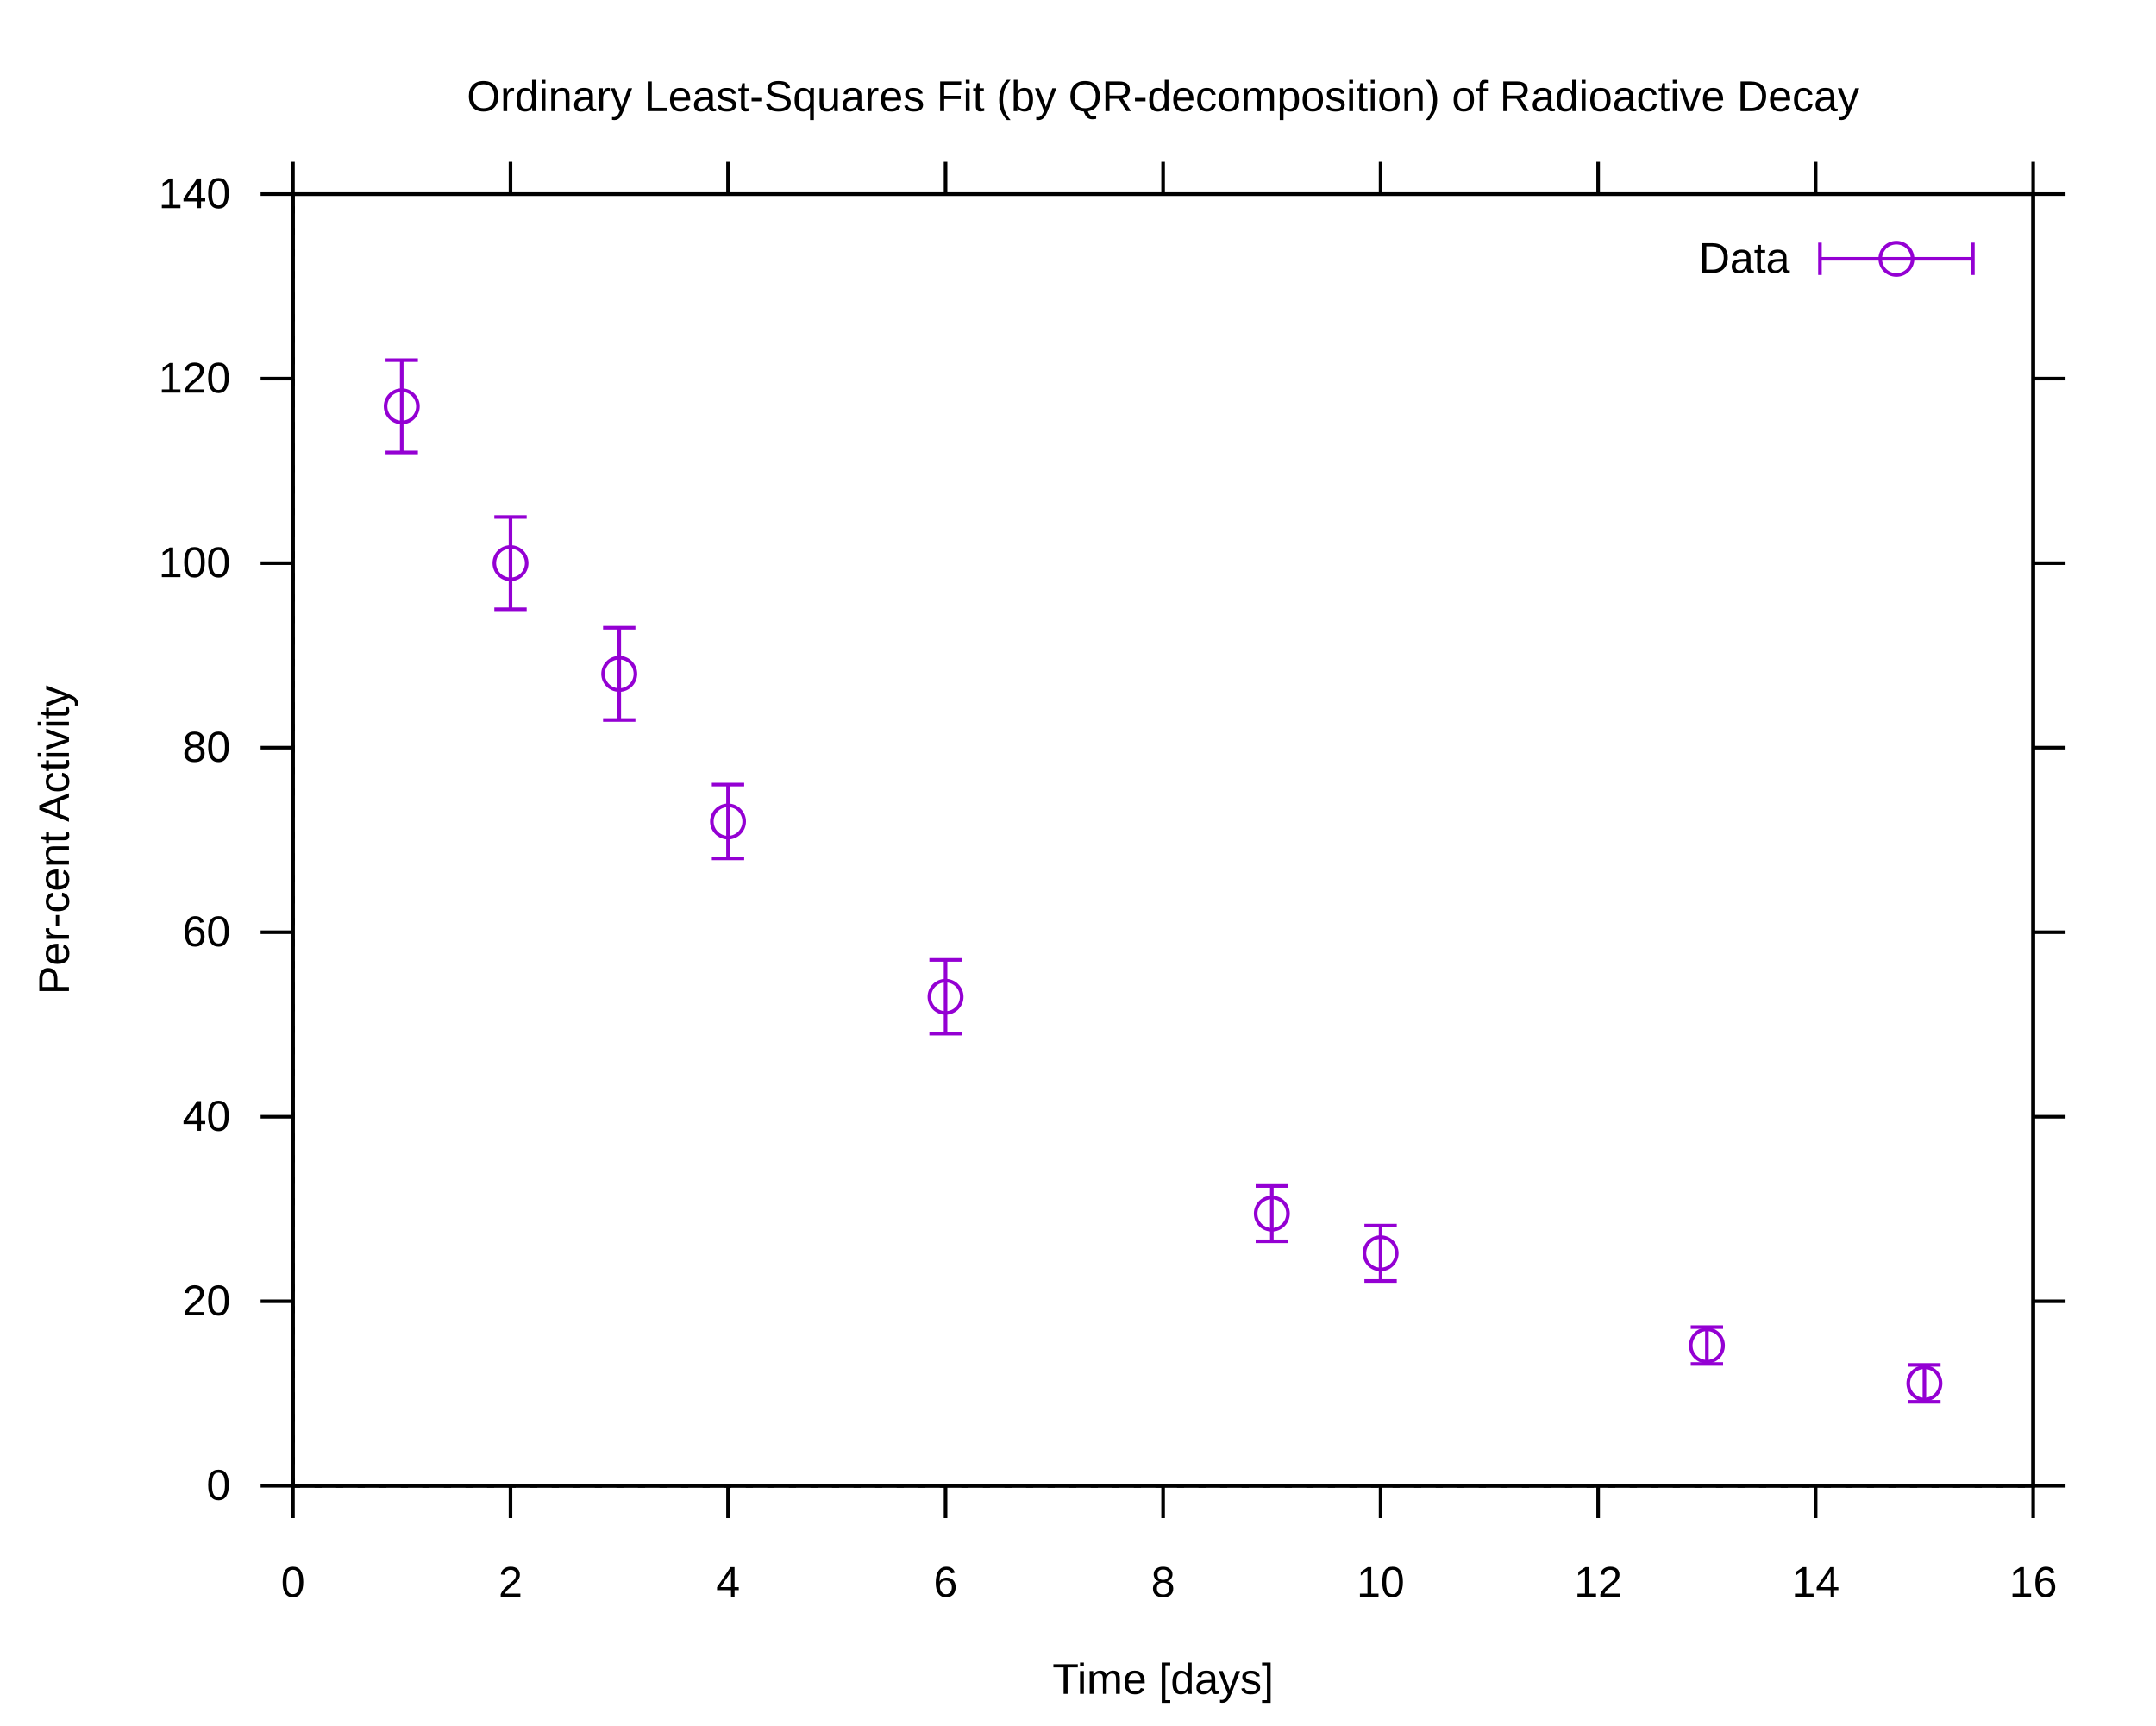
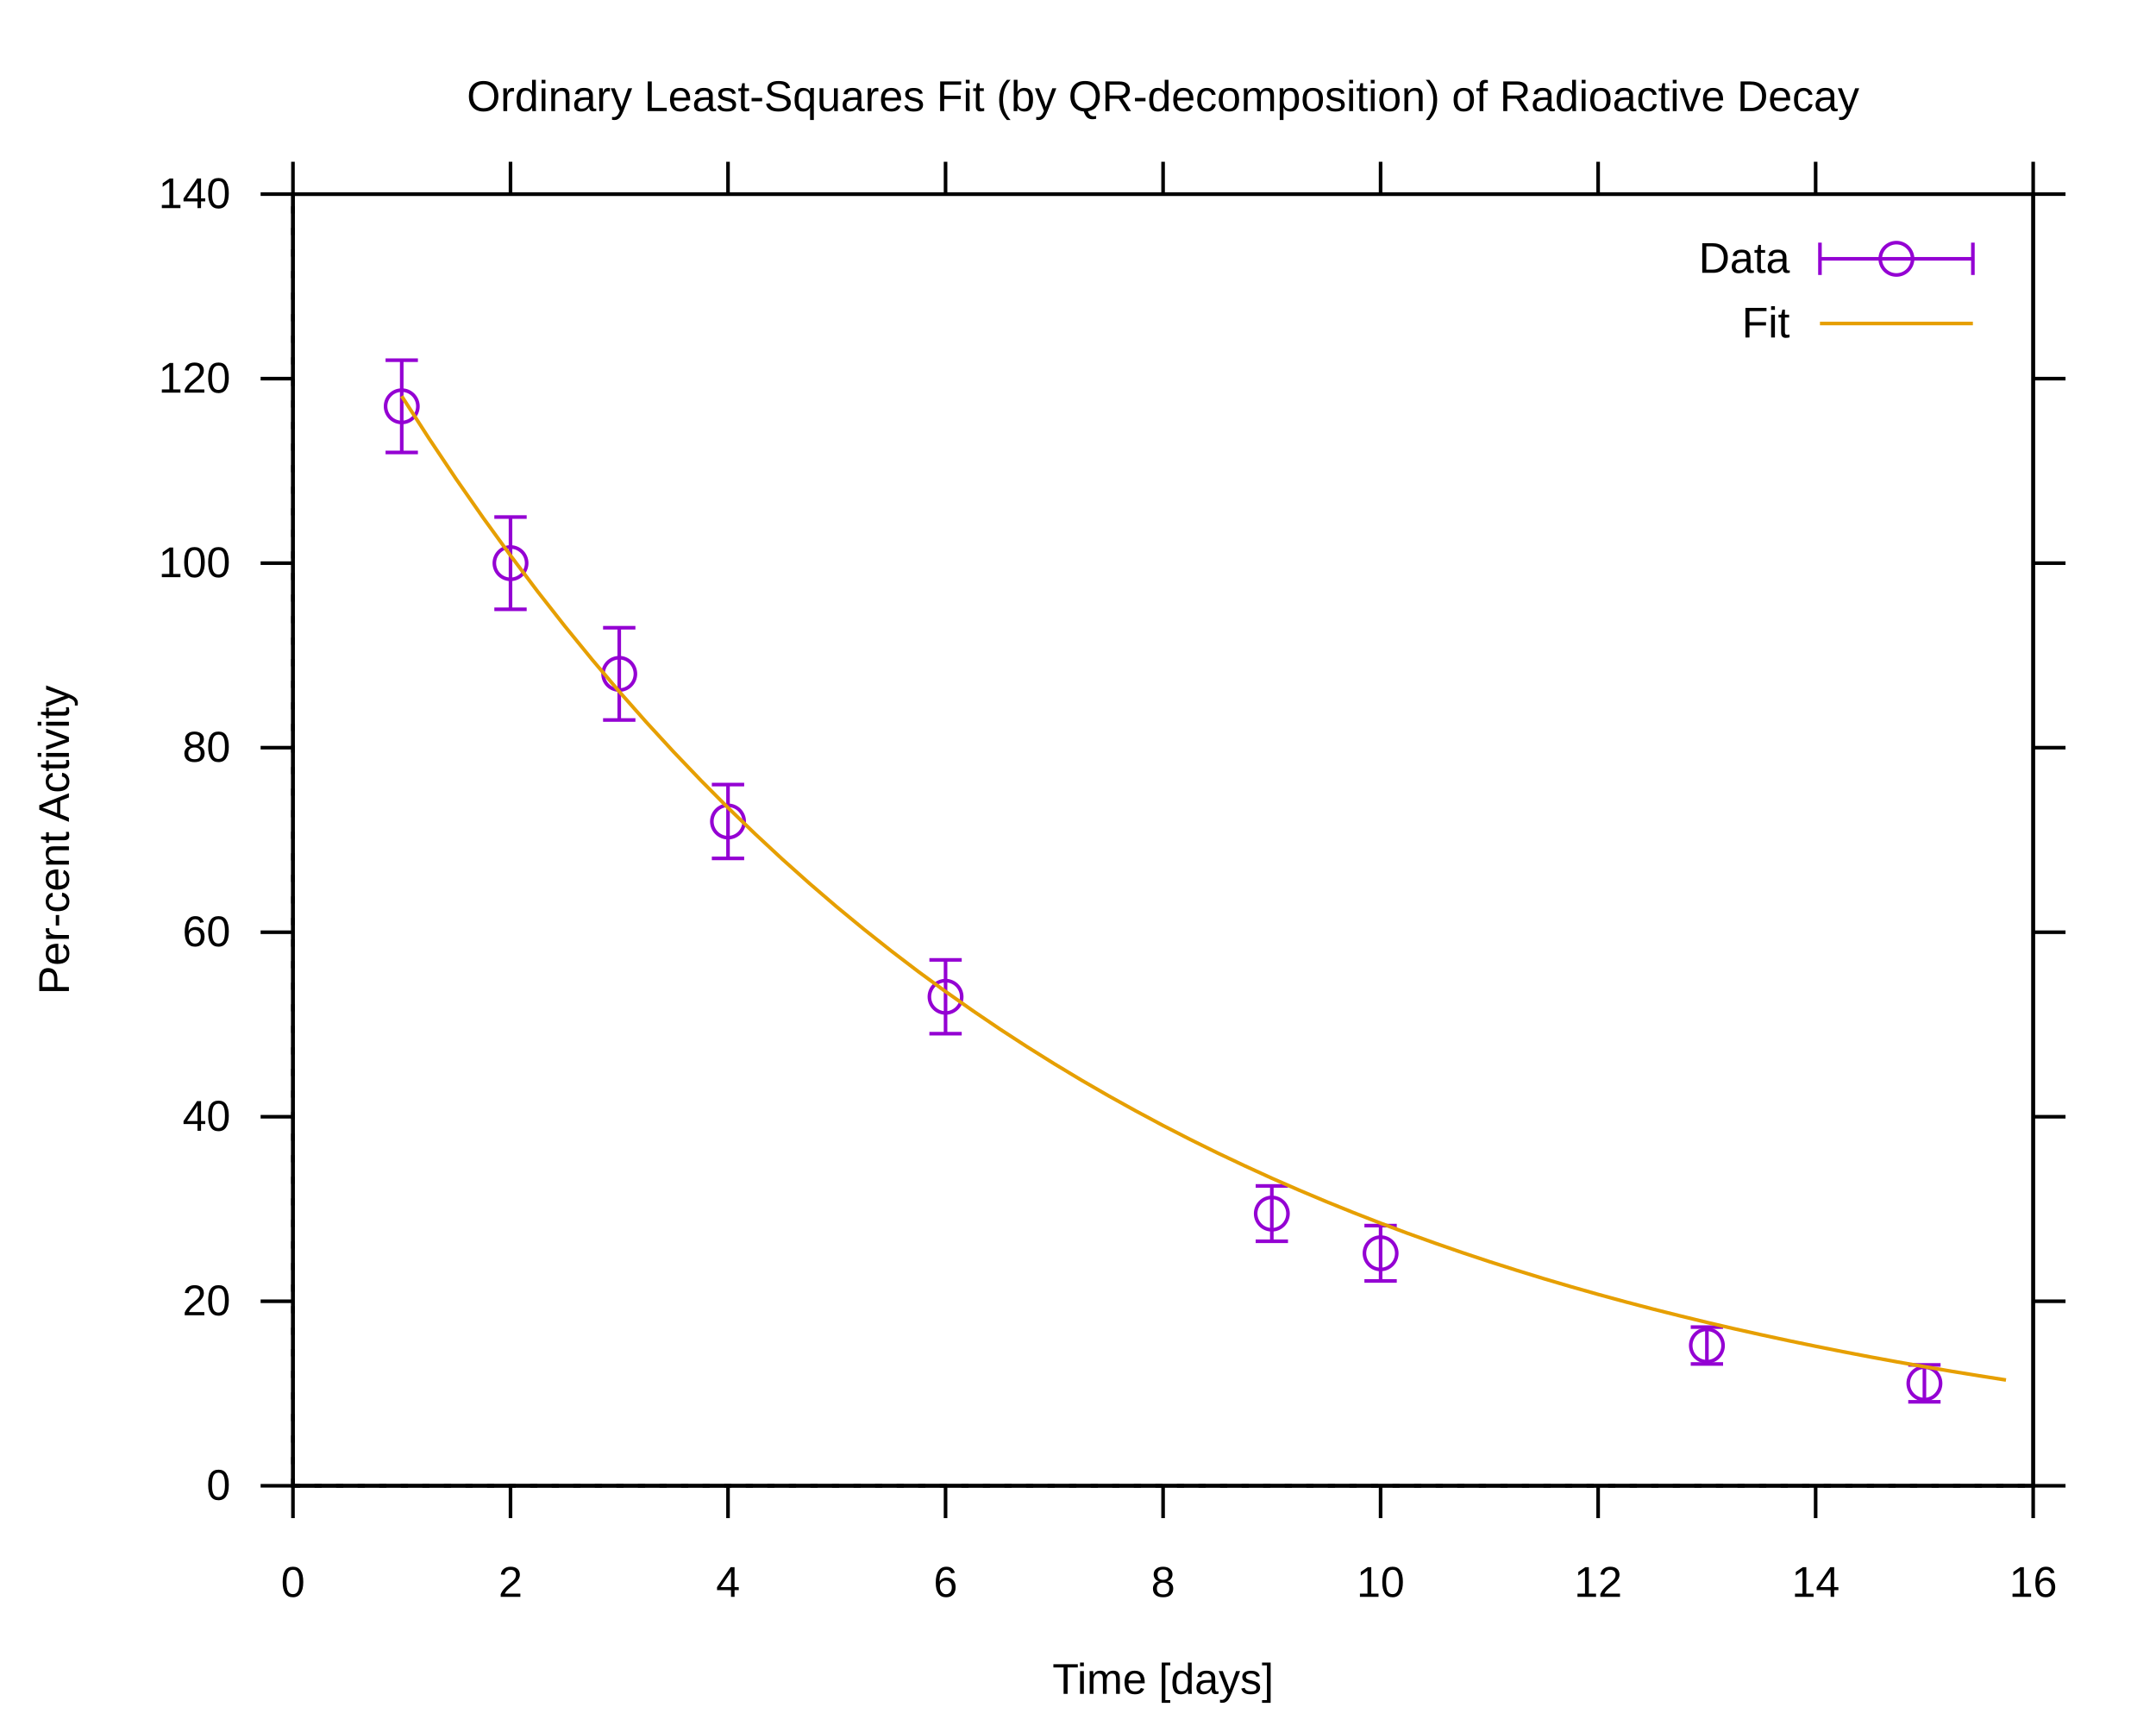
<svg xmlns="http://www.w3.org/2000/svg" xmlns:xlink="http://www.w3.org/1999/xlink" width="600" height="480" viewBox="0 0 600 480">
  <g id="gnuplot_canvas">
    <rect x="0" y="0" width="600" height="480" fill="none" />
    <defs>
      <circle id="gpDot" r="0.5" stroke-width="0.5" stroke="currentColor" />
      <path id="gpPt0" stroke-width="0.222" stroke="currentColor" d="M-1,0 h2 M0,-1 v2" />
      <path id="gpPt1" stroke-width="0.222" stroke="currentColor" d="M-1,-1 L1,1 M1,-1 L-1,1" />
      <path id="gpPt2" stroke-width="0.222" stroke="currentColor" d="M-1,0 L1,0 M0,-1 L0,1 M-1,-1 L1,1 M-1,1 L1,-1" />
      <rect id="gpPt3" stroke-width="0.222" stroke="currentColor" x="-1" y="-1" width="2" height="2" />
      <rect id="gpPt4" stroke-width="0.222" stroke="currentColor" fill="currentColor" x="-1" y="-1" width="2" height="2" />
      <circle id="gpPt5" stroke-width="0.222" stroke="currentColor" cx="0" cy="0" r="1" />
      <use xlink:href="#gpPt5" id="gpPt6" fill="currentColor" stroke="none" />
      <path id="gpPt7" stroke-width="0.222" stroke="currentColor" d="M0,-1.33 L-1.33,0.67 L1.33,0.67 z" />
      <use xlink:href="#gpPt7" id="gpPt8" fill="currentColor" stroke="none" />
      <use xlink:href="#gpPt7" id="gpPt9" stroke="currentColor" transform="rotate(180)" />
      <use xlink:href="#gpPt9" id="gpPt10" fill="currentColor" stroke="none" />
      <use xlink:href="#gpPt3" id="gpPt11" stroke="currentColor" transform="rotate(45)" />
      <use xlink:href="#gpPt11" id="gpPt12" fill="currentColor" stroke="none" />
      <path id="gpPt13" stroke-width="0.222" stroke="currentColor" d="M0,1.330 L1.265,0.411 L0.782,-1.067 L-0.782,-1.076 L-1.265,0.411 z" />
      <use xlink:href="#gpPt13" id="gpPt14" fill="currentColor" stroke="none" />
      <filter id="textbox" filterUnits="objectBoundingBox" x="0" y="0" height="1" width="1">
        <feFlood flood-color="white" flood-opacity="1" result="bgnd" />
        <feComposite in="SourceGraphic" in2="bgnd" operator="atop" />
      </filter>
      <filter id="greybox" filterUnits="objectBoundingBox" x="0" y="0" height="1" width="1">
        <feFlood flood-color="lightgrey" flood-opacity="1" result="grey" />
        <feComposite in="SourceGraphic" in2="grey" operator="atop" />
      </filter>
    </defs>
    <g fill="none" color="white" stroke="currentColor" stroke-width="1.00" stroke-linecap="butt" stroke-linejoin="miter">
</g>
    <g fill="none" color="black" stroke="currentColor" stroke-width="1.00" stroke-linecap="butt" stroke-linejoin="miter">
      <path stroke="black" d="M81.53,413.40 L72.53,413.40 M565.82,413.40 L574.82,413.40  " />
      <g transform="translate(64.14,417.30)" stroke="none" fill="black" font-family="Arial" font-size="12.00" text-anchor="end">
        <text>
          <tspan font-family="Arial"> 0</tspan>
        </text>
      </g>
    </g>
    <g fill="none" color="black" stroke="currentColor" stroke-width="1.00" stroke-linecap="butt" stroke-linejoin="miter">
      <path stroke="black" d="M81.53,362.06 L72.53,362.06 M565.82,362.06 L574.82,362.06  " />
      <g transform="translate(64.14,365.96)" stroke="none" fill="black" font-family="Arial" font-size="12.00" text-anchor="end">
        <text>
          <tspan font-family="Arial"> 20</tspan>
        </text>
      </g>
    </g>
    <g fill="none" color="black" stroke="currentColor" stroke-width="1.00" stroke-linecap="butt" stroke-linejoin="miter">
      <path stroke="black" d="M81.53,310.72 L72.53,310.72 M565.82,310.72 L574.82,310.72  " />
      <g transform="translate(64.14,314.62)" stroke="none" fill="black" font-family="Arial" font-size="12.00" text-anchor="end">
        <text>
          <tspan font-family="Arial"> 40</tspan>
        </text>
      </g>
    </g>
    <g fill="none" color="black" stroke="currentColor" stroke-width="1.00" stroke-linecap="butt" stroke-linejoin="miter">
      <path stroke="black" d="M81.53,259.38 L72.53,259.38 M565.82,259.38 L574.82,259.38  " />
      <g transform="translate(64.14,263.28)" stroke="none" fill="black" font-family="Arial" font-size="12.00" text-anchor="end">
        <text>
          <tspan font-family="Arial"> 60</tspan>
        </text>
      </g>
    </g>
    <g fill="none" color="black" stroke="currentColor" stroke-width="1.00" stroke-linecap="butt" stroke-linejoin="miter">
      <path stroke="black" d="M81.53,208.03 L72.53,208.03 M565.82,208.03 L574.82,208.03  " />
      <g transform="translate(64.14,211.93)" stroke="none" fill="black" font-family="Arial" font-size="12.00" text-anchor="end">
        <text>
          <tspan font-family="Arial"> 80</tspan>
        </text>
      </g>
    </g>
    <g fill="none" color="black" stroke="currentColor" stroke-width="1.00" stroke-linecap="butt" stroke-linejoin="miter">
      <path stroke="black" d="M81.53,156.69 L72.53,156.69 M565.82,156.69 L574.82,156.69  " />
      <g transform="translate(64.14,160.59)" stroke="none" fill="black" font-family="Arial" font-size="12.00" text-anchor="end">
        <text>
          <tspan font-family="Arial"> 100</tspan>
        </text>
      </g>
    </g>
    <g fill="none" color="black" stroke="currentColor" stroke-width="1.00" stroke-linecap="butt" stroke-linejoin="miter">
      <path stroke="black" d="M81.53,105.35 L72.53,105.35 M565.82,105.35 L574.82,105.35  " />
      <g transform="translate(64.14,109.25)" stroke="none" fill="black" font-family="Arial" font-size="12.00" text-anchor="end">
        <text>
          <tspan font-family="Arial"> 120</tspan>
        </text>
      </g>
    </g>
    <g fill="none" color="black" stroke="currentColor" stroke-width="1.00" stroke-linecap="butt" stroke-linejoin="miter">
      <path stroke="black" d="M81.53,54.01 L72.53,54.01 M565.82,54.01 L574.82,54.01  " />
      <g transform="translate(64.14,57.91)" stroke="none" fill="black" font-family="Arial" font-size="12.00" text-anchor="end">
        <text>
          <tspan font-family="Arial"> 140</tspan>
        </text>
      </g>
    </g>
    <g fill="none" color="black" stroke="currentColor" stroke-width="1.00" stroke-linecap="butt" stroke-linejoin="miter">
      <path stroke="black" d="M81.53,413.40 L81.53,422.40 M81.53,54.01 L81.53,45.01  " />
      <g transform="translate(81.53,444.30)" stroke="none" fill="black" font-family="Arial" font-size="12.00" text-anchor="middle">
        <text>
          <tspan font-family="Arial"> 0</tspan>
        </text>
      </g>
    </g>
    <g fill="none" color="black" stroke="currentColor" stroke-width="1.00" stroke-linecap="butt" stroke-linejoin="miter">
      <path stroke="black" d="M142.07,413.40 L142.07,422.40 M142.07,54.01 L142.07,45.01  " />
      <g transform="translate(142.07,444.30)" stroke="none" fill="black" font-family="Arial" font-size="12.00" text-anchor="middle">
        <text>
          <tspan font-family="Arial"> 2</tspan>
        </text>
      </g>
    </g>
    <g fill="none" color="black" stroke="currentColor" stroke-width="1.00" stroke-linecap="butt" stroke-linejoin="miter">
      <path stroke="black" d="M202.60,413.40 L202.60,422.40 M202.60,54.01 L202.60,45.01  " />
      <g transform="translate(202.60,444.30)" stroke="none" fill="black" font-family="Arial" font-size="12.00" text-anchor="middle">
        <text>
          <tspan font-family="Arial"> 4</tspan>
        </text>
      </g>
    </g>
    <g fill="none" color="black" stroke="currentColor" stroke-width="1.00" stroke-linecap="butt" stroke-linejoin="miter">
      <path stroke="black" d="M263.14,413.40 L263.14,422.40 M263.14,54.01 L263.14,45.01  " />
      <g transform="translate(263.14,444.30)" stroke="none" fill="black" font-family="Arial" font-size="12.00" text-anchor="middle">
        <text>
          <tspan font-family="Arial"> 6</tspan>
        </text>
      </g>
    </g>
    <g fill="none" color="black" stroke="currentColor" stroke-width="1.00" stroke-linecap="butt" stroke-linejoin="miter">
      <path stroke="black" d="M323.68,413.40 L323.68,422.40 M323.68,54.01 L323.68,45.01  " />
      <g transform="translate(323.68,444.30)" stroke="none" fill="black" font-family="Arial" font-size="12.00" text-anchor="middle">
        <text>
          <tspan font-family="Arial"> 8</tspan>
        </text>
      </g>
    </g>
    <g fill="none" color="black" stroke="currentColor" stroke-width="1.00" stroke-linecap="butt" stroke-linejoin="miter">
      <path stroke="black" d="M384.21,413.40 L384.21,422.40 M384.21,54.01 L384.21,45.01  " />
      <g transform="translate(384.21,444.30)" stroke="none" fill="black" font-family="Arial" font-size="12.00" text-anchor="middle">
        <text>
          <tspan font-family="Arial"> 10</tspan>
        </text>
      </g>
    </g>
    <g fill="none" color="black" stroke="currentColor" stroke-width="1.00" stroke-linecap="butt" stroke-linejoin="miter">
      <path stroke="black" d="M444.75,413.40 L444.75,422.40 M444.75,54.01 L444.75,45.01  " />
      <g transform="translate(444.75,444.30)" stroke="none" fill="black" font-family="Arial" font-size="12.00" text-anchor="middle">
        <text>
          <tspan font-family="Arial"> 12</tspan>
        </text>
      </g>
    </g>
    <g fill="none" color="black" stroke="currentColor" stroke-width="1.00" stroke-linecap="butt" stroke-linejoin="miter">
      <path stroke="black" d="M505.28,413.40 L505.28,422.40 M505.28,54.01 L505.28,45.01  " />
      <g transform="translate(505.28,444.30)" stroke="none" fill="black" font-family="Arial" font-size="12.00" text-anchor="middle">
        <text>
          <tspan font-family="Arial"> 14</tspan>
        </text>
      </g>
    </g>
    <g fill="none" color="black" stroke="currentColor" stroke-width="1.00" stroke-linecap="butt" stroke-linejoin="miter">
      <path stroke="black" d="M565.82,413.40 L565.82,422.40 M565.82,54.01 L565.82,45.01  " />
      <g transform="translate(565.82,444.30)" stroke="none" fill="black" font-family="Arial" font-size="12.00" text-anchor="middle">
        <text>
          <tspan font-family="Arial"> 16</tspan>
        </text>
      </g>
    </g>
    <g fill="none" color="black" stroke="currentColor" stroke-width="1.00" stroke-linecap="butt" stroke-linejoin="miter">
</g>
    <g fill="none" color="gray" stroke="currentColor" stroke-width="1.00" stroke-linecap="butt" stroke-linejoin="miter">
      <path stroke="black" stroke-dasharray="2,4" d="M81.53,413.40 L565.82,413.40  " />
    </g>
    <g fill="none" color="gray" stroke="currentColor" stroke-width="1.00" stroke-linecap="butt" stroke-linejoin="miter">
      <path stroke="black" stroke-dasharray="2,4" d="M81.53,413.40 L81.53,54.01  " />
    </g>
    <g fill="none" color="black" stroke="currentColor" stroke-width="1.00" stroke-linecap="butt" stroke-linejoin="miter">
      <path stroke="black" d="M81.53,54.01 L81.53,413.40 L565.82,413.40 L565.82,54.01 L81.53,54.01 Z  " />
    </g>
    <g fill="none" color="black" stroke="currentColor" stroke-width="1.00" stroke-linecap="butt" stroke-linejoin="miter">
      <g transform="translate(19.18,233.71) rotate(270)" stroke="none" fill="black" font-family="Arial" font-size="12.00" text-anchor="middle">
        <text>
          <tspan font-family="Arial">Per-cent Activity</tspan>
        </text>
      </g>
    </g>
    <g fill="none" color="black" stroke="currentColor" stroke-width="1.00" stroke-linecap="butt" stroke-linejoin="miter">
      <g transform="translate(323.67,471.30)" stroke="none" fill="black" font-family="Arial" font-size="12.00" text-anchor="middle">
        <text>
          <tspan font-family="Arial">Time [days]</tspan>
        </text>
      </g>
    </g>
    <g fill="none" color="black" stroke="currentColor" stroke-width="1.00" stroke-linecap="butt" stroke-linejoin="miter">
</g>
    <g id="gnuplot_plot_1">
      <g fill="none" color="black" stroke="currentColor" stroke-width="1.00" stroke-linecap="butt" stroke-linejoin="miter">
        <g transform="translate(498.09,75.91)" stroke="none" fill="black" font-family="Arial" font-size="12.00" text-anchor="end">
          <text>
            <tspan font-family="Arial">Data</tspan>
          </text>
        </g>
      </g>
      <g fill="none" color="black" stroke="currentColor" stroke-width="1.00" stroke-linecap="butt" stroke-linejoin="miter">
        <path stroke="rgb(148,   0, 211)" d="M506.48,72.01 L549.04,72.01 M506.48,67.51 L506.48,76.51 M549.04,67.51 L549.04,76.51 M111.80,125.89 L111.80,100.22   M107.30,125.89 L116.30,125.89 M107.30,100.22 L116.30,100.22 M142.07,169.53 L142.07,143.86 M137.57,169.53 L146.57,169.53   M137.57,143.86 L146.57,143.86 M172.33,200.33 L172.33,174.66 M167.83,200.33 L176.83,200.33 M167.83,174.66 L176.83,174.66   M202.60,238.84 L202.60,218.30 M198.10,238.84 L207.10,238.84 M198.10,218.30 L207.10,218.30 M263.14,287.61 L263.14,267.08   M258.64,287.61 L267.64,287.61 M258.64,267.08 L267.64,267.08 M353.94,345.37 L353.94,329.97 M349.44,345.37 L358.44,345.37   M349.44,329.97 L358.44,329.97 M384.21,356.41 L384.21,341.01 M379.71,356.41 L388.71,356.41 M379.71,341.01 L388.71,341.01   M475.02,379.51 L475.02,369.25 M470.52,379.51 L479.52,379.51 M470.52,369.25 L479.52,369.25 M535.55,390.04 L535.55,379.77   M531.05,390.04 L540.05,390.04 M531.05,379.77 L540.05,379.77  " />
      </g>
      <g fill="none" color="black" stroke="currentColor" stroke-width="1.00" stroke-linecap="butt" stroke-linejoin="miter">
        <use xlink:href="#gpPt5" transform="translate(111.80,113.05) scale(4.50)" color="rgb(148,   0, 211)" />
        <use xlink:href="#gpPt5" transform="translate(142.07,156.69) scale(4.50)" color="rgb(148,   0, 211)" />
        <use xlink:href="#gpPt5" transform="translate(172.33,187.50) scale(4.50)" color="rgb(148,   0, 211)" />
        <use xlink:href="#gpPt5" transform="translate(202.60,228.57) scale(4.50)" color="rgb(148,   0, 211)" />
        <use xlink:href="#gpPt5" transform="translate(263.14,277.35) scale(4.50)" color="rgb(148,   0, 211)" />
        <use xlink:href="#gpPt5" transform="translate(353.94,337.67) scale(4.50)" color="rgb(148,   0, 211)" />
        <use xlink:href="#gpPt5" transform="translate(384.21,348.71) scale(4.50)" color="rgb(148,   0, 211)" />
        <use xlink:href="#gpPt5" transform="translate(475.02,374.38) scale(4.50)" color="rgb(148,   0, 211)" />
        <use xlink:href="#gpPt5" transform="translate(535.55,384.91) scale(4.50)" color="rgb(148,   0, 211)" />
        <use xlink:href="#gpPt5" transform="translate(527.76,72.01) scale(4.50)" color="rgb(148,   0, 211)" />
      </g>
    </g>
    <g id="gnuplot_plot_2">
      <g fill="none" color="black" stroke="currentColor" stroke-width="1.00" stroke-linecap="butt" stroke-linejoin="miter">
- </g>
+         <g transform="translate(498.09,93.91)" stroke="none" fill="black" font-family="Arial" font-size="12.00" text-anchor="end">
+           <text>
+             <tspan font-family="Arial">Fit</tspan>
+           </text>
+         </g>
+       </g>
+       <g fill="none" color="black" stroke="currentColor" stroke-width="1.00" stroke-linecap="butt" stroke-linejoin="miter">
+         <path stroke="rgb(230, 159,   0)" d="M506.48,90.01 L549.04,90.01 M111.80,110.22 L119.37,121.97 L126.93,133.27 L134.50,144.13 L142.07,154.56 L149.63,164.59   L157.20,174.24 L164.77,183.51 L172.33,192.42 L179.90,200.98 L187.47,209.21 L195.04,217.13 L202.60,224.74 L210.17,232.05   L217.74,239.08 L225.30,245.83 L232.87,252.33 L240.44,258.57 L248.00,264.57 L255.57,270.34 L263.14,275.88 L270.71,281.21   L278.27,286.34 L285.84,291.26 L293.41,296.00 L300.97,300.55 L308.54,304.92 L316.11,309.12 L323.68,313.17 L331.24,317.05   L338.81,320.79 L346.38,324.37 L353.94,327.83 L361.51,331.14 L369.08,334.33 L376.64,337.39 L384.21,340.34 L391.78,343.17   L399.35,345.89 L406.91,348.51 L414.48,351.03 L422.05,353.44 L429.61,355.77 L437.18,358.00 L444.75,360.15 L452.31,362.21   L459.88,364.20 L467.45,366.10 L475.02,367.94 L482.58,369.70 L490.15,371.39 L497.72,373.02 L505.28,374.58 L512.85,376.09   L520.42,377.54 L527.98,378.93 L535.55,380.26 L543.12,381.55 L550.69,382.78 L558.25,383.97  " />
+       </g>
    </g>
    <g fill="none" color="white" stroke="rgb(230, 159,   0)" stroke-width="2.00" stroke-linecap="butt" stroke-linejoin="miter">
</g>
    <g fill="none" color="black" stroke="currentColor" stroke-width="2.00" stroke-linecap="butt" stroke-linejoin="miter">
</g>
    <g fill="none" color="black" stroke="black" stroke-width="1.00" stroke-linecap="butt" stroke-linejoin="miter">
</g>
    <g fill="none" color="black" stroke="currentColor" stroke-width="1.00" stroke-linecap="butt" stroke-linejoin="miter">
      <path stroke="black" d="M81.53,54.01 L81.53,413.40 L565.82,413.40 L565.82,54.01 L81.53,54.01 Z  " />
    </g>
    <g fill="none" color="black" stroke="currentColor" stroke-width="1.00" stroke-linecap="butt" stroke-linejoin="miter">
      <g transform="translate(323.67,30.91)" stroke="none" fill="black" font-family="Arial" font-size="12.00" text-anchor="middle">
        <text>
          <tspan font-family="Arial">Ordinary Least-Squares Fit (by QR-decomposition) of Radioactive Decay</tspan>
        </text>
      </g>
    </g>
    <g fill="none" color="black" stroke="currentColor" stroke-width="1.00" stroke-linecap="butt" stroke-linejoin="miter">
</g>
  </g>
</svg>
